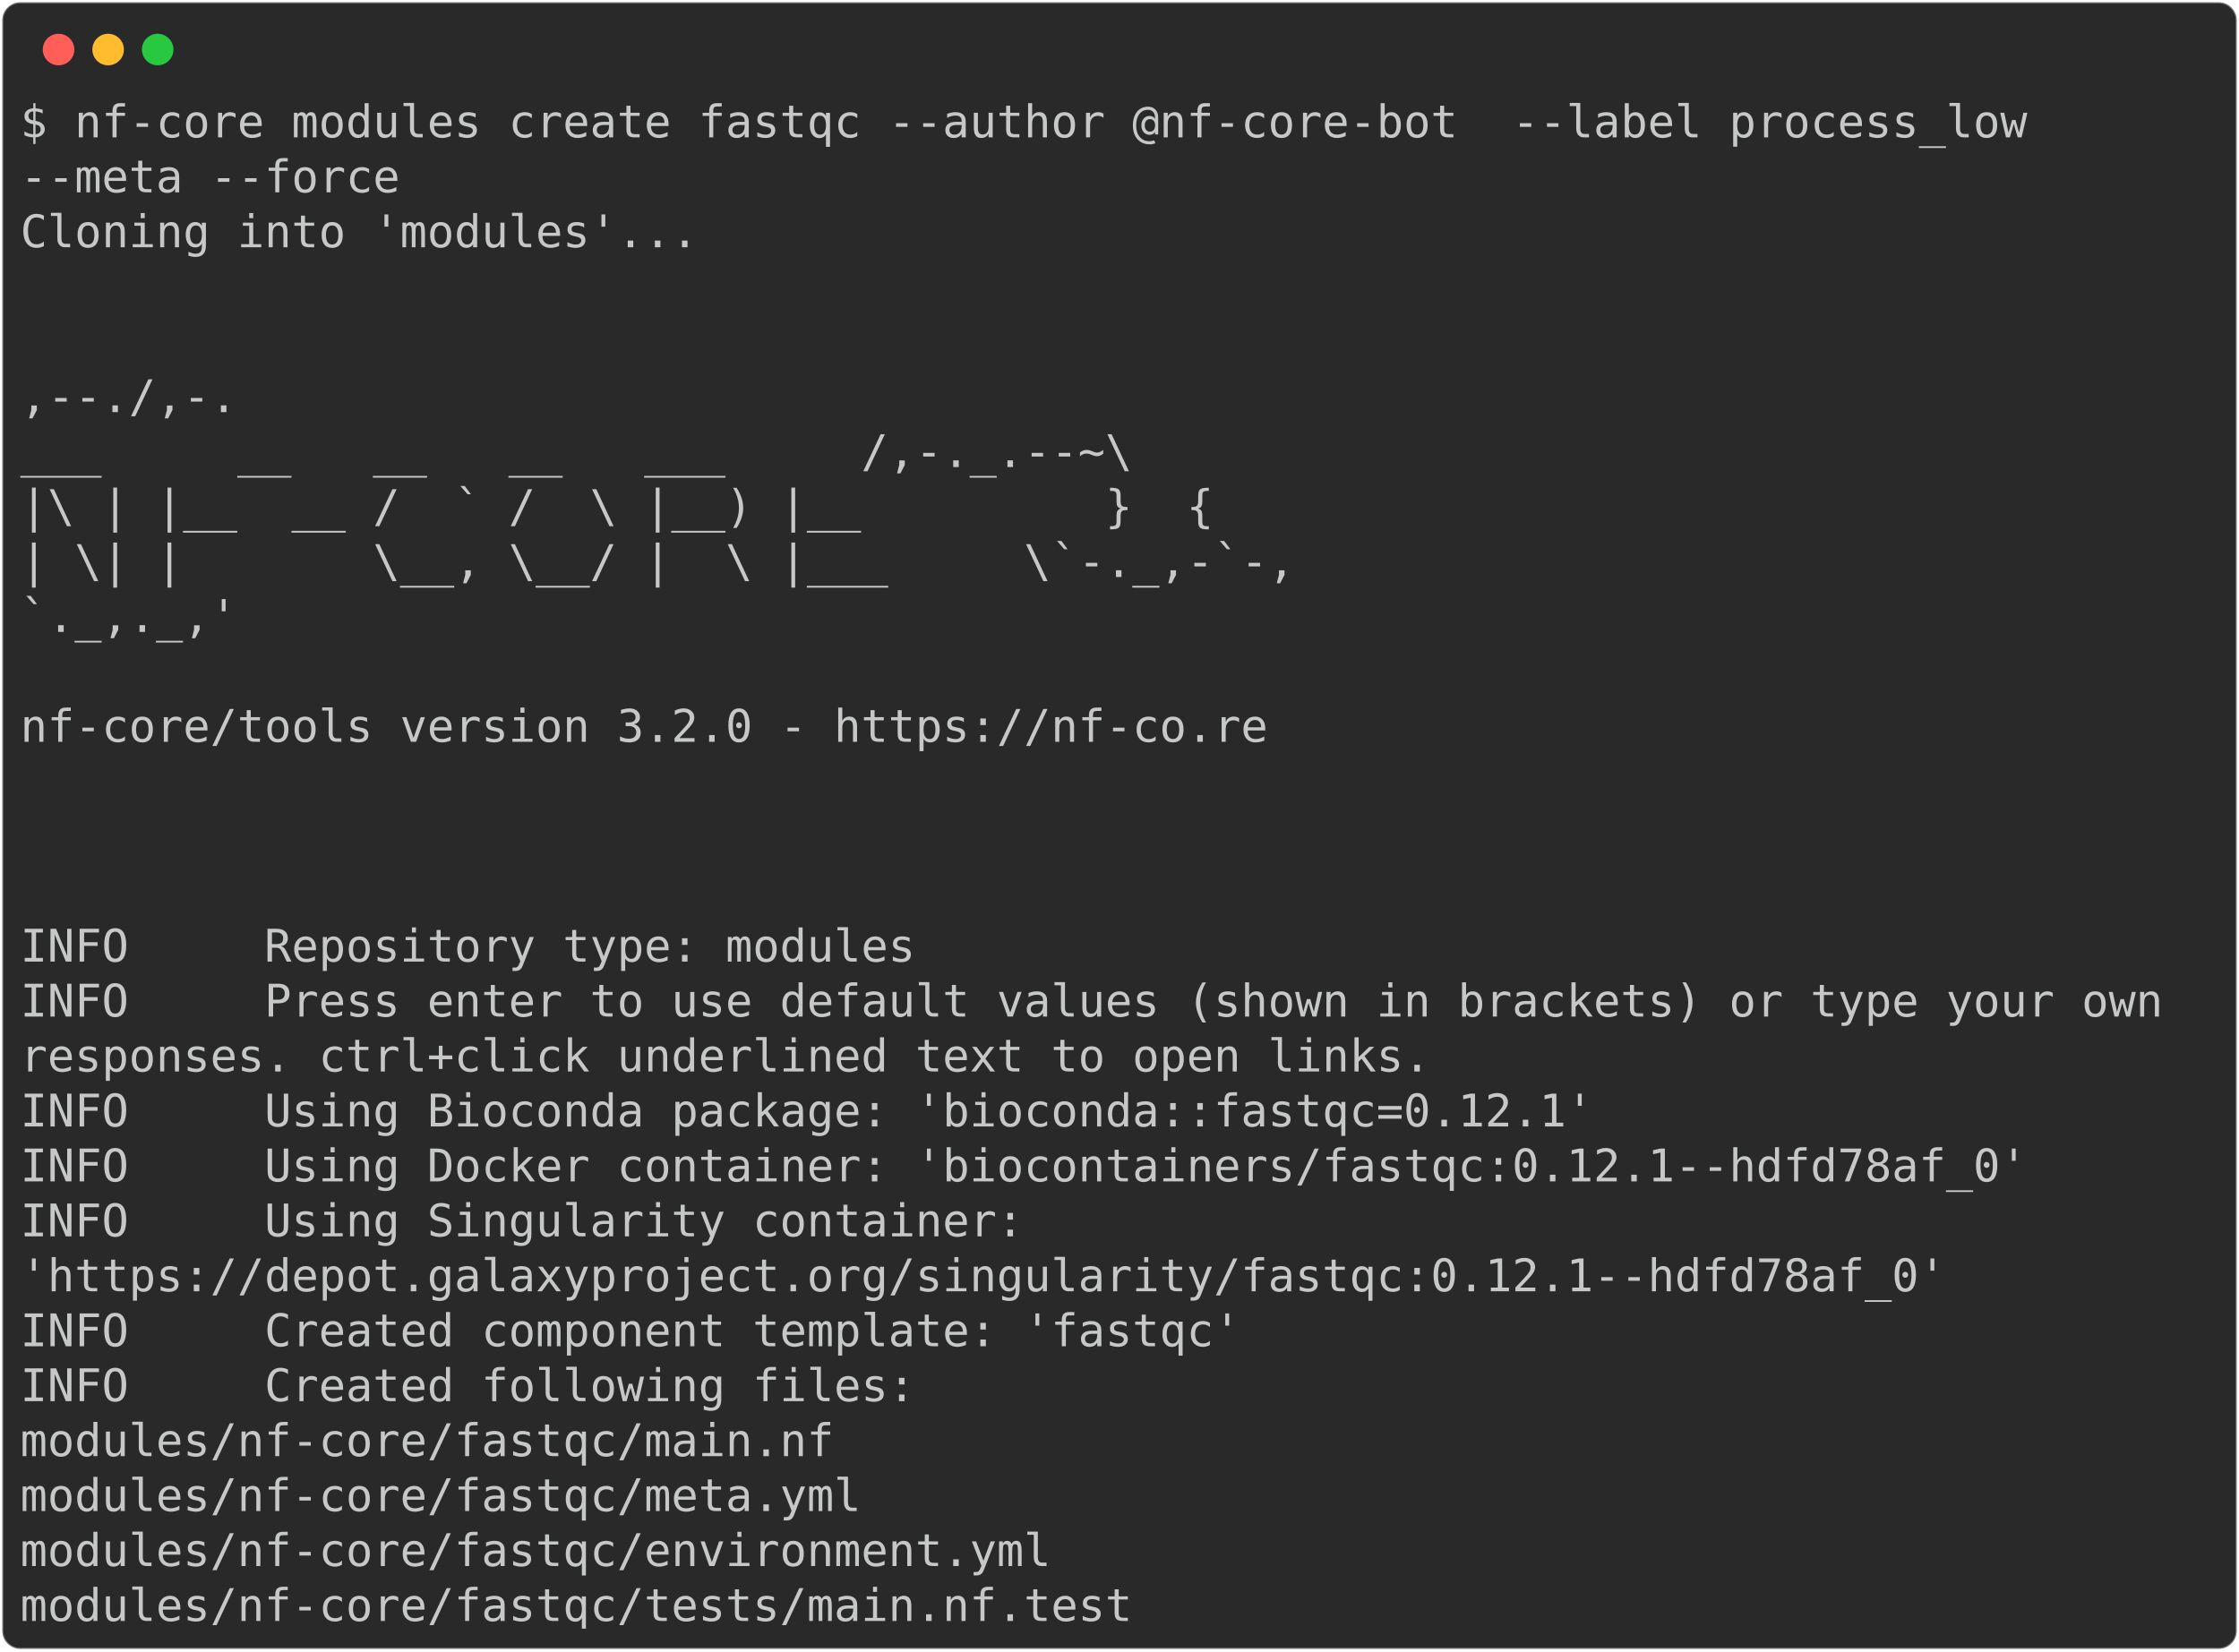
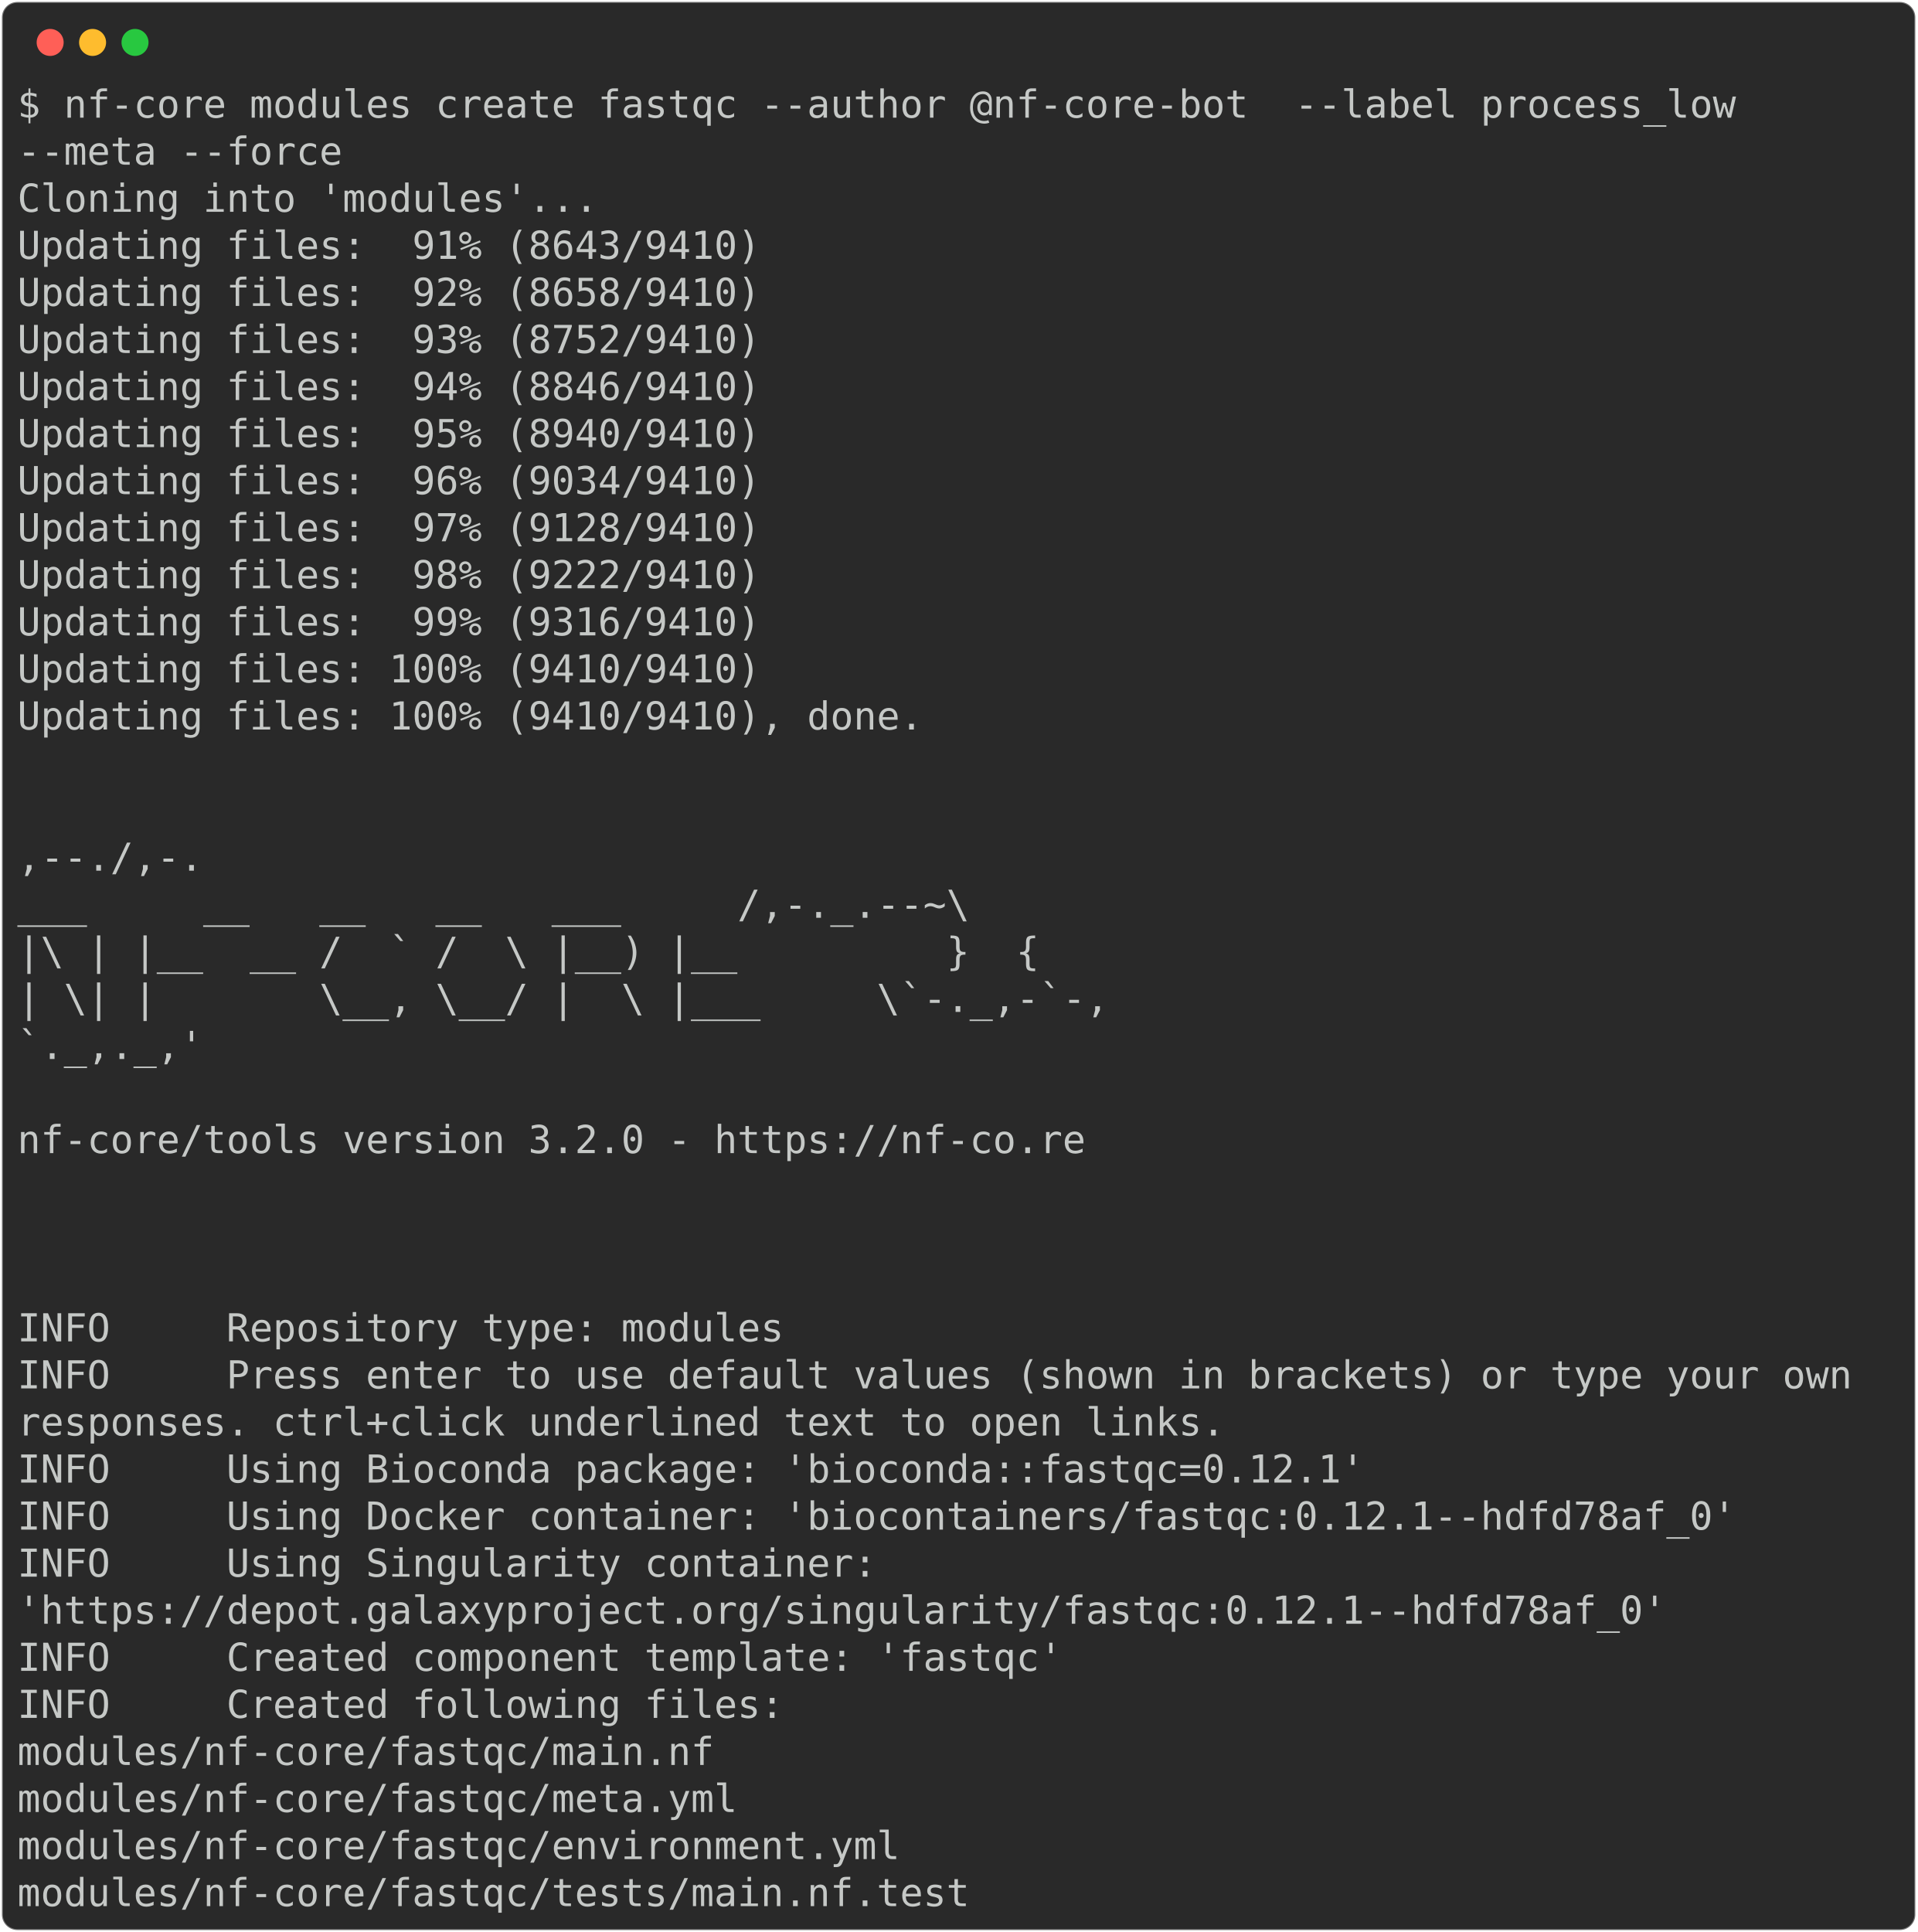
- <svg xmlns="http://www.w3.org/2000/svg" class="rich-terminal" viewBox="0 0 994 733.2">
+ <svg xmlns="http://www.w3.org/2000/svg" class="rich-terminal" viewBox="0 0 994 1001.6">
  <style>

    @font-face {
        font-family: "Fira Code";
        src: local("FiraCode-Regular"),
                url("https://cdnjs.cloudflare.com/ajax/libs/firacode/6.2.0/woff2/FiraCode-Regular.woff2") format("woff2"),
                url("https://cdnjs.cloudflare.com/ajax/libs/firacode/6.2.0/woff/FiraCode-Regular.woff") format("woff");
        font-style: normal;
        font-weight: 400;
    }
    @font-face {
        font-family: "Fira Code";
        src: local("FiraCode-Bold"),
                url("https://cdnjs.cloudflare.com/ajax/libs/firacode/6.2.0/woff2/FiraCode-Bold.woff2") format("woff2"),
                url("https://cdnjs.cloudflare.com/ajax/libs/firacode/6.2.0/woff/FiraCode-Bold.woff") format("woff");
        font-style: bold;
        font-weight: 700;
    }

-     .terminal-1891782501-matrix {
+     .terminal-1732445753-matrix {
        font-family: Fira Code, monospace;
        font-size: 20px;
        line-height: 24.4px;
        font-variant-east-asian: full-width;
    }

-     .terminal-1891782501-title {
+     .terminal-1732445753-title {
        font-size: 18px;
        font-weight: bold;
        font-family: arial;
    }

-     .terminal-1891782501-r1 { fill: #c5c8c6 }
+     .terminal-1732445753-r1 { fill: #c5c8c6 }
    </style>
  <defs>
-     <clipPath id="terminal-1891782501-clip-terminal">
-       <rect x="0" y="0" width="975.0" height="682.2" />
-     </clipPath>
-     <clipPath id="terminal-1891782501-line-0">
+     <clipPath id="terminal-1732445753-clip-terminal">
+       <rect x="0" y="0" width="975.0" height="950.6" />
+     </clipPath>
+     <clipPath id="terminal-1732445753-line-0">
      <rect x="0" y="1.5" width="976" height="24.65" />
    </clipPath>
-     <clipPath id="terminal-1891782501-line-1">
+     <clipPath id="terminal-1732445753-line-1">
      <rect x="0" y="25.9" width="976" height="24.65" />
    </clipPath>
-     <clipPath id="terminal-1891782501-line-2">
+     <clipPath id="terminal-1732445753-line-2">
      <rect x="0" y="50.3" width="976" height="24.65" />
    </clipPath>
-     <clipPath id="terminal-1891782501-line-3">
+     <clipPath id="terminal-1732445753-line-3">
      <rect x="0" y="74.7" width="976" height="24.65" />
    </clipPath>
-     <clipPath id="terminal-1891782501-line-4">
+     <clipPath id="terminal-1732445753-line-4">
      <rect x="0" y="99.1" width="976" height="24.65" />
    </clipPath>
-     <clipPath id="terminal-1891782501-line-5">
+     <clipPath id="terminal-1732445753-line-5">
      <rect x="0" y="123.5" width="976" height="24.65" />
    </clipPath>
-     <clipPath id="terminal-1891782501-line-6">
+     <clipPath id="terminal-1732445753-line-6">
      <rect x="0" y="147.9" width="976" height="24.65" />
    </clipPath>
-     <clipPath id="terminal-1891782501-line-7">
+     <clipPath id="terminal-1732445753-line-7">
      <rect x="0" y="172.3" width="976" height="24.65" />
    </clipPath>
-     <clipPath id="terminal-1891782501-line-8">
+     <clipPath id="terminal-1732445753-line-8">
      <rect x="0" y="196.7" width="976" height="24.65" />
    </clipPath>
-     <clipPath id="terminal-1891782501-line-9">
+     <clipPath id="terminal-1732445753-line-9">
      <rect x="0" y="221.1" width="976" height="24.65" />
    </clipPath>
-     <clipPath id="terminal-1891782501-line-10">
+     <clipPath id="terminal-1732445753-line-10">
      <rect x="0" y="245.5" width="976" height="24.65" />
    </clipPath>
-     <clipPath id="terminal-1891782501-line-11">
+     <clipPath id="terminal-1732445753-line-11">
      <rect x="0" y="269.9" width="976" height="24.65" />
    </clipPath>
-     <clipPath id="terminal-1891782501-line-12">
+     <clipPath id="terminal-1732445753-line-12">
      <rect x="0" y="294.3" width="976" height="24.65" />
    </clipPath>
-     <clipPath id="terminal-1891782501-line-13">
+     <clipPath id="terminal-1732445753-line-13">
      <rect x="0" y="318.7" width="976" height="24.65" />
    </clipPath>
-     <clipPath id="terminal-1891782501-line-14">
+     <clipPath id="terminal-1732445753-line-14">
      <rect x="0" y="343.1" width="976" height="24.65" />
    </clipPath>
-     <clipPath id="terminal-1891782501-line-15">
+     <clipPath id="terminal-1732445753-line-15">
      <rect x="0" y="367.5" width="976" height="24.65" />
    </clipPath>
-     <clipPath id="terminal-1891782501-line-16">
+     <clipPath id="terminal-1732445753-line-16">
      <rect x="0" y="391.9" width="976" height="24.65" />
    </clipPath>
-     <clipPath id="terminal-1891782501-line-17">
+     <clipPath id="terminal-1732445753-line-17">
      <rect x="0" y="416.3" width="976" height="24.65" />
    </clipPath>
-     <clipPath id="terminal-1891782501-line-18">
+     <clipPath id="terminal-1732445753-line-18">
      <rect x="0" y="440.7" width="976" height="24.65" />
    </clipPath>
-     <clipPath id="terminal-1891782501-line-19">
+     <clipPath id="terminal-1732445753-line-19">
      <rect x="0" y="465.1" width="976" height="24.65" />
    </clipPath>
-     <clipPath id="terminal-1891782501-line-20">
+     <clipPath id="terminal-1732445753-line-20">
      <rect x="0" y="489.5" width="976" height="24.65" />
    </clipPath>
-     <clipPath id="terminal-1891782501-line-21">
+     <clipPath id="terminal-1732445753-line-21">
      <rect x="0" y="513.9" width="976" height="24.65" />
    </clipPath>
-     <clipPath id="terminal-1891782501-line-22">
+     <clipPath id="terminal-1732445753-line-22">
      <rect x="0" y="538.3" width="976" height="24.65" />
    </clipPath>
-     <clipPath id="terminal-1891782501-line-23">
+     <clipPath id="terminal-1732445753-line-23">
      <rect x="0" y="562.7" width="976" height="24.65" />
    </clipPath>
-     <clipPath id="terminal-1891782501-line-24">
+     <clipPath id="terminal-1732445753-line-24">
      <rect x="0" y="587.1" width="976" height="24.65" />
    </clipPath>
-     <clipPath id="terminal-1891782501-line-25">
+     <clipPath id="terminal-1732445753-line-25">
      <rect x="0" y="611.5" width="976" height="24.65" />
    </clipPath>
-     <clipPath id="terminal-1891782501-line-26">
+     <clipPath id="terminal-1732445753-line-26">
      <rect x="0" y="635.9" width="976" height="24.65" />
    </clipPath>
+     <clipPath id="terminal-1732445753-line-27">
+       <rect x="0" y="660.3" width="976" height="24.65" />
+     </clipPath>
+     <clipPath id="terminal-1732445753-line-28">
+       <rect x="0" y="684.7" width="976" height="24.65" />
+     </clipPath>
+     <clipPath id="terminal-1732445753-line-29">
+       <rect x="0" y="709.1" width="976" height="24.65" />
+     </clipPath>
+     <clipPath id="terminal-1732445753-line-30">
+       <rect x="0" y="733.5" width="976" height="24.65" />
+     </clipPath>
+     <clipPath id="terminal-1732445753-line-31">
+       <rect x="0" y="757.9" width="976" height="24.65" />
+     </clipPath>
+     <clipPath id="terminal-1732445753-line-32">
+       <rect x="0" y="782.3" width="976" height="24.65" />
+     </clipPath>
+     <clipPath id="terminal-1732445753-line-33">
+       <rect x="0" y="806.7" width="976" height="24.65" />
+     </clipPath>
+     <clipPath id="terminal-1732445753-line-34">
+       <rect x="0" y="831.1" width="976" height="24.65" />
+     </clipPath>
+     <clipPath id="terminal-1732445753-line-35">
+       <rect x="0" y="855.5" width="976" height="24.65" />
+     </clipPath>
+     <clipPath id="terminal-1732445753-line-36">
+       <rect x="0" y="879.9" width="976" height="24.65" />
+     </clipPath>
+     <clipPath id="terminal-1732445753-line-37">
+       <rect x="0" y="904.3" width="976" height="24.65" />
+     </clipPath>
  </defs>
-   <rect fill="#292929" stroke="rgba(255,255,255,0.35)" stroke-width="1" x="1" y="1" width="992" height="731.2" rx="8" />
+   <rect fill="#292929" stroke="rgba(255,255,255,0.35)" stroke-width="1" x="1" y="1" width="992" height="999.6" rx="8" />
  <g transform="translate(26,22)">
    <circle cx="0" cy="0" r="7" fill="#ff5f57" />
    <circle cx="22" cy="0" r="7" fill="#febc2e" />
    <circle cx="44" cy="0" r="7" fill="#28c840" />
  </g>
-   <g transform="translate(9, 41)" clip-path="url(#terminal-1891782501-clip-terminal)">
-     <g class="terminal-1891782501-matrix">
-       <text class="terminal-1891782501-r1" x="0" y="20" textLength="915" clip-path="url(#terminal-1891782501-line-0)">$ nf-core modules create fastqc --author @nf-core-bot  --label process_low </text>
-       <text class="terminal-1891782501-r1" x="976" y="20" textLength="12.2" clip-path="url(#terminal-1891782501-line-0)">
- </text>
-       <text class="terminal-1891782501-r1" x="0" y="44.4" textLength="170.8" clip-path="url(#terminal-1891782501-line-1)">--meta --force</text>
-       <text class="terminal-1891782501-r1" x="976" y="44.4" textLength="12.2" clip-path="url(#terminal-1891782501-line-1)">
- </text>
-       <text class="terminal-1891782501-r1" x="0" y="68.8" textLength="305" clip-path="url(#terminal-1891782501-line-2)">Cloning into 'modules'...</text>
-       <text class="terminal-1891782501-r1" x="976" y="68.8" textLength="12.2" clip-path="url(#terminal-1891782501-line-2)">
- </text>
-       <text class="terminal-1891782501-r1" x="976" y="93.2" textLength="12.2" clip-path="url(#terminal-1891782501-line-3)">
- </text>
-       <text class="terminal-1891782501-r1" x="976" y="117.6" textLength="12.2" clip-path="url(#terminal-1891782501-line-4)">
- </text>
-       <text class="terminal-1891782501-r1" x="0" y="142" textLength="610" clip-path="url(#terminal-1891782501-line-5)">                                          ,--./,-.</text>
-       <text class="terminal-1891782501-r1" x="976" y="142" textLength="12.2" clip-path="url(#terminal-1891782501-line-5)">
- </text>
-       <text class="terminal-1891782501-r1" x="0" y="166.4" textLength="634.4" clip-path="url(#terminal-1891782501-line-6)">          ___     __   __   __   ___     /,-._.--~\ </text>
-       <text class="terminal-1891782501-r1" x="976" y="166.4" textLength="12.2" clip-path="url(#terminal-1891782501-line-6)">
- </text>
-       <text class="terminal-1891782501-r1" x="0" y="190.8" textLength="585.6" clip-path="url(#terminal-1891782501-line-7)">    |\ | |__  __ /  ` /  \ |__) |__         }  {</text>
-       <text class="terminal-1891782501-r1" x="976" y="190.8" textLength="12.2" clip-path="url(#terminal-1891782501-line-7)">
- </text>
-       <text class="terminal-1891782501-r1" x="0" y="215.2" textLength="622.2" clip-path="url(#terminal-1891782501-line-8)">    | \| |       \__, \__/ |  \ |___     \`-._,-`-,</text>
-       <text class="terminal-1891782501-r1" x="976" y="215.2" textLength="12.2" clip-path="url(#terminal-1891782501-line-8)">
- </text>
-       <text class="terminal-1891782501-r1" x="0" y="239.6" textLength="610" clip-path="url(#terminal-1891782501-line-9)">                                          `._,._,'</text>
-       <text class="terminal-1891782501-r1" x="976" y="239.6" textLength="12.2" clip-path="url(#terminal-1891782501-line-9)">
- </text>
-       <text class="terminal-1891782501-r1" x="976" y="264" textLength="12.2" clip-path="url(#terminal-1891782501-line-10)">
- </text>
-       <text class="terminal-1891782501-r1" x="0" y="288.4" textLength="610" clip-path="url(#terminal-1891782501-line-11)">    nf-core/tools version 3.2.0 - https://nf-co.re</text>
-       <text class="terminal-1891782501-r1" x="976" y="288.4" textLength="12.2" clip-path="url(#terminal-1891782501-line-11)">
- </text>
-       <text class="terminal-1891782501-r1" x="976" y="312.8" textLength="12.2" clip-path="url(#terminal-1891782501-line-12)">
- </text>
-       <text class="terminal-1891782501-r1" x="976" y="337.2" textLength="12.2" clip-path="url(#terminal-1891782501-line-13)">
- </text>
-       <text class="terminal-1891782501-r1" x="976" y="361.6" textLength="12.2" clip-path="url(#terminal-1891782501-line-14)">
- </text>
-       <text class="terminal-1891782501-r1" x="0" y="386" textLength="976" clip-path="url(#terminal-1891782501-line-15)">INFO     Repository type: modules                                               </text>
-       <text class="terminal-1891782501-r1" x="976" y="386" textLength="12.2" clip-path="url(#terminal-1891782501-line-15)">
- </text>
-       <text class="terminal-1891782501-r1" x="0" y="410.4" textLength="976" clip-path="url(#terminal-1891782501-line-16)">INFO     Press enter to use default values (shown in brackets) or type your own </text>
-       <text class="terminal-1891782501-r1" x="976" y="410.4" textLength="12.2" clip-path="url(#terminal-1891782501-line-16)">
- </text>
-       <text class="terminal-1891782501-r1" x="0" y="434.8" textLength="976" clip-path="url(#terminal-1891782501-line-17)">         responses. ctrl+click underlined text to open links.                   </text>
-       <text class="terminal-1891782501-r1" x="976" y="434.8" textLength="12.2" clip-path="url(#terminal-1891782501-line-17)">
- </text>
-       <text class="terminal-1891782501-r1" x="0" y="459.2" textLength="976" clip-path="url(#terminal-1891782501-line-18)">INFO     Using Bioconda package: 'bioconda::fastqc=0.12.1'                      </text>
-       <text class="terminal-1891782501-r1" x="976" y="459.2" textLength="12.2" clip-path="url(#terminal-1891782501-line-18)">
- </text>
-       <text class="terminal-1891782501-r1" x="0" y="483.6" textLength="976" clip-path="url(#terminal-1891782501-line-19)">INFO     Using Docker container: 'biocontainers/fastqc:0.12.1--hdfd78af_0'      </text>
-       <text class="terminal-1891782501-r1" x="976" y="483.6" textLength="12.2" clip-path="url(#terminal-1891782501-line-19)">
- </text>
-       <text class="terminal-1891782501-r1" x="0" y="508" textLength="976" clip-path="url(#terminal-1891782501-line-20)">INFO     Using Singularity container:                                           </text>
-       <text class="terminal-1891782501-r1" x="976" y="508" textLength="12.2" clip-path="url(#terminal-1891782501-line-20)">
- </text>
-       <text class="terminal-1891782501-r1" x="0" y="532.4" textLength="976" clip-path="url(#terminal-1891782501-line-21)">         'https://depot.galaxyproject.org/singularity/fastqc:0.12.1--hdfd78af_0'</text>
-       <text class="terminal-1891782501-r1" x="976" y="532.4" textLength="12.2" clip-path="url(#terminal-1891782501-line-21)">
- </text>
-       <text class="terminal-1891782501-r1" x="0" y="556.8" textLength="976" clip-path="url(#terminal-1891782501-line-22)">INFO     Created component template: 'fastqc'                                   </text>
-       <text class="terminal-1891782501-r1" x="976" y="556.8" textLength="12.2" clip-path="url(#terminal-1891782501-line-22)">
- </text>
-       <text class="terminal-1891782501-r1" x="0" y="581.2" textLength="976" clip-path="url(#terminal-1891782501-line-23)">INFO     Created following files:                                               </text>
-       <text class="terminal-1891782501-r1" x="976" y="581.2" textLength="12.2" clip-path="url(#terminal-1891782501-line-23)">
- </text>
-       <text class="terminal-1891782501-r1" x="0" y="605.6" textLength="976" clip-path="url(#terminal-1891782501-line-24)">           modules/nf-core/fastqc/main.nf                                       </text>
-       <text class="terminal-1891782501-r1" x="976" y="605.6" textLength="12.2" clip-path="url(#terminal-1891782501-line-24)">
- </text>
-       <text class="terminal-1891782501-r1" x="0" y="630" textLength="976" clip-path="url(#terminal-1891782501-line-25)">           modules/nf-core/fastqc/meta.yml                                      </text>
-       <text class="terminal-1891782501-r1" x="976" y="630" textLength="12.2" clip-path="url(#terminal-1891782501-line-25)">
- </text>
-       <text class="terminal-1891782501-r1" x="0" y="654.4" textLength="976" clip-path="url(#terminal-1891782501-line-26)">           modules/nf-core/fastqc/environment.yml                               </text>
-       <text class="terminal-1891782501-r1" x="976" y="654.4" textLength="12.2" clip-path="url(#terminal-1891782501-line-26)">
- </text>
-       <text class="terminal-1891782501-r1" x="0" y="678.8" textLength="976" clip-path="url(#terminal-1891782501-line-27)">           modules/nf-core/fastqc/tests/main.nf.test                            </text>
-       <text class="terminal-1891782501-r1" x="976" y="678.8" textLength="12.2" clip-path="url(#terminal-1891782501-line-27)">
+   <g transform="translate(9, 41)" clip-path="url(#terminal-1732445753-clip-terminal)">
+     <g class="terminal-1732445753-matrix">
+       <text class="terminal-1732445753-r1" x="0" y="20" textLength="915" clip-path="url(#terminal-1732445753-line-0)">$ nf-core modules create fastqc --author @nf-core-bot  --label process_low </text>
+       <text class="terminal-1732445753-r1" x="976" y="20" textLength="12.2" clip-path="url(#terminal-1732445753-line-0)">
+ </text>
+       <text class="terminal-1732445753-r1" x="0" y="44.4" textLength="170.8" clip-path="url(#terminal-1732445753-line-1)">--meta --force</text>
+       <text class="terminal-1732445753-r1" x="976" y="44.4" textLength="12.2" clip-path="url(#terminal-1732445753-line-1)">
+ </text>
+       <text class="terminal-1732445753-r1" x="0" y="68.8" textLength="305" clip-path="url(#terminal-1732445753-line-2)">Cloning into 'modules'...</text>
+       <text class="terminal-1732445753-r1" x="976" y="68.8" textLength="12.2" clip-path="url(#terminal-1732445753-line-2)">
+ </text>
+       <text class="terminal-1732445753-r1" x="0" y="93.2" textLength="390.4" clip-path="url(#terminal-1732445753-line-3)">Updating files:  91% (8643/9410)</text>
+       <text class="terminal-1732445753-r1" x="976" y="93.2" textLength="12.2" clip-path="url(#terminal-1732445753-line-3)">
+ </text>
+       <text class="terminal-1732445753-r1" x="0" y="117.6" textLength="390.4" clip-path="url(#terminal-1732445753-line-4)">Updating files:  92% (8658/9410)</text>
+       <text class="terminal-1732445753-r1" x="976" y="117.6" textLength="12.2" clip-path="url(#terminal-1732445753-line-4)">
+ </text>
+       <text class="terminal-1732445753-r1" x="0" y="142" textLength="390.4" clip-path="url(#terminal-1732445753-line-5)">Updating files:  93% (8752/9410)</text>
+       <text class="terminal-1732445753-r1" x="976" y="142" textLength="12.2" clip-path="url(#terminal-1732445753-line-5)">
+ </text>
+       <text class="terminal-1732445753-r1" x="0" y="166.4" textLength="390.4" clip-path="url(#terminal-1732445753-line-6)">Updating files:  94% (8846/9410)</text>
+       <text class="terminal-1732445753-r1" x="976" y="166.4" textLength="12.2" clip-path="url(#terminal-1732445753-line-6)">
+ </text>
+       <text class="terminal-1732445753-r1" x="0" y="190.8" textLength="390.4" clip-path="url(#terminal-1732445753-line-7)">Updating files:  95% (8940/9410)</text>
+       <text class="terminal-1732445753-r1" x="976" y="190.8" textLength="12.2" clip-path="url(#terminal-1732445753-line-7)">
+ </text>
+       <text class="terminal-1732445753-r1" x="0" y="215.2" textLength="390.4" clip-path="url(#terminal-1732445753-line-8)">Updating files:  96% (9034/9410)</text>
+       <text class="terminal-1732445753-r1" x="976" y="215.2" textLength="12.2" clip-path="url(#terminal-1732445753-line-8)">
+ </text>
+       <text class="terminal-1732445753-r1" x="0" y="239.6" textLength="390.4" clip-path="url(#terminal-1732445753-line-9)">Updating files:  97% (9128/9410)</text>
+       <text class="terminal-1732445753-r1" x="976" y="239.6" textLength="12.2" clip-path="url(#terminal-1732445753-line-9)">
+ </text>
+       <text class="terminal-1732445753-r1" x="0" y="264" textLength="390.4" clip-path="url(#terminal-1732445753-line-10)">Updating files:  98% (9222/9410)</text>
+       <text class="terminal-1732445753-r1" x="976" y="264" textLength="12.2" clip-path="url(#terminal-1732445753-line-10)">
+ </text>
+       <text class="terminal-1732445753-r1" x="0" y="288.4" textLength="390.4" clip-path="url(#terminal-1732445753-line-11)">Updating files:  99% (9316/9410)</text>
+       <text class="terminal-1732445753-r1" x="976" y="288.4" textLength="12.2" clip-path="url(#terminal-1732445753-line-11)">
+ </text>
+       <text class="terminal-1732445753-r1" x="0" y="312.8" textLength="390.4" clip-path="url(#terminal-1732445753-line-12)">Updating files: 100% (9410/9410)</text>
+       <text class="terminal-1732445753-r1" x="976" y="312.8" textLength="12.2" clip-path="url(#terminal-1732445753-line-12)">
+ </text>
+       <text class="terminal-1732445753-r1" x="0" y="337.2" textLength="475.8" clip-path="url(#terminal-1732445753-line-13)">Updating files: 100% (9410/9410), done.</text>
+       <text class="terminal-1732445753-r1" x="976" y="337.2" textLength="12.2" clip-path="url(#terminal-1732445753-line-13)">
+ </text>
+       <text class="terminal-1732445753-r1" x="976" y="361.6" textLength="12.2" clip-path="url(#terminal-1732445753-line-14)">
+ </text>
+       <text class="terminal-1732445753-r1" x="976" y="386" textLength="12.2" clip-path="url(#terminal-1732445753-line-15)">
+ </text>
+       <text class="terminal-1732445753-r1" x="0" y="410.4" textLength="610" clip-path="url(#terminal-1732445753-line-16)">                                          ,--./,-.</text>
+       <text class="terminal-1732445753-r1" x="976" y="410.4" textLength="12.2" clip-path="url(#terminal-1732445753-line-16)">
+ </text>
+       <text class="terminal-1732445753-r1" x="0" y="434.8" textLength="634.4" clip-path="url(#terminal-1732445753-line-17)">          ___     __   __   __   ___     /,-._.--~\ </text>
+       <text class="terminal-1732445753-r1" x="976" y="434.8" textLength="12.2" clip-path="url(#terminal-1732445753-line-17)">
+ </text>
+       <text class="terminal-1732445753-r1" x="0" y="459.2" textLength="585.6" clip-path="url(#terminal-1732445753-line-18)">    |\ | |__  __ /  ` /  \ |__) |__         }  {</text>
+       <text class="terminal-1732445753-r1" x="976" y="459.2" textLength="12.2" clip-path="url(#terminal-1732445753-line-18)">
+ </text>
+       <text class="terminal-1732445753-r1" x="0" y="483.6" textLength="622.2" clip-path="url(#terminal-1732445753-line-19)">    | \| |       \__, \__/ |  \ |___     \`-._,-`-,</text>
+       <text class="terminal-1732445753-r1" x="976" y="483.6" textLength="12.2" clip-path="url(#terminal-1732445753-line-19)">
+ </text>
+       <text class="terminal-1732445753-r1" x="0" y="508" textLength="610" clip-path="url(#terminal-1732445753-line-20)">                                          `._,._,'</text>
+       <text class="terminal-1732445753-r1" x="976" y="508" textLength="12.2" clip-path="url(#terminal-1732445753-line-20)">
+ </text>
+       <text class="terminal-1732445753-r1" x="976" y="532.4" textLength="12.2" clip-path="url(#terminal-1732445753-line-21)">
+ </text>
+       <text class="terminal-1732445753-r1" x="0" y="556.8" textLength="610" clip-path="url(#terminal-1732445753-line-22)">    nf-core/tools version 3.2.0 - https://nf-co.re</text>
+       <text class="terminal-1732445753-r1" x="976" y="556.8" textLength="12.2" clip-path="url(#terminal-1732445753-line-22)">
+ </text>
+       <text class="terminal-1732445753-r1" x="976" y="581.2" textLength="12.2" clip-path="url(#terminal-1732445753-line-23)">
+ </text>
+       <text class="terminal-1732445753-r1" x="976" y="605.6" textLength="12.2" clip-path="url(#terminal-1732445753-line-24)">
+ </text>
+       <text class="terminal-1732445753-r1" x="976" y="630" textLength="12.2" clip-path="url(#terminal-1732445753-line-25)">
+ </text>
+       <text class="terminal-1732445753-r1" x="0" y="654.4" textLength="976" clip-path="url(#terminal-1732445753-line-26)">INFO     Repository type: modules                                               </text>
+       <text class="terminal-1732445753-r1" x="976" y="654.4" textLength="12.2" clip-path="url(#terminal-1732445753-line-26)">
+ </text>
+       <text class="terminal-1732445753-r1" x="0" y="678.8" textLength="976" clip-path="url(#terminal-1732445753-line-27)">INFO     Press enter to use default values (shown in brackets) or type your own </text>
+       <text class="terminal-1732445753-r1" x="976" y="678.8" textLength="12.2" clip-path="url(#terminal-1732445753-line-27)">
+ </text>
+       <text class="terminal-1732445753-r1" x="0" y="703.2" textLength="976" clip-path="url(#terminal-1732445753-line-28)">         responses. ctrl+click underlined text to open links.                   </text>
+       <text class="terminal-1732445753-r1" x="976" y="703.2" textLength="12.2" clip-path="url(#terminal-1732445753-line-28)">
+ </text>
+       <text class="terminal-1732445753-r1" x="0" y="727.6" textLength="976" clip-path="url(#terminal-1732445753-line-29)">INFO     Using Bioconda package: 'bioconda::fastqc=0.12.1'                      </text>
+       <text class="terminal-1732445753-r1" x="976" y="727.6" textLength="12.2" clip-path="url(#terminal-1732445753-line-29)">
+ </text>
+       <text class="terminal-1732445753-r1" x="0" y="752" textLength="976" clip-path="url(#terminal-1732445753-line-30)">INFO     Using Docker container: 'biocontainers/fastqc:0.12.1--hdfd78af_0'      </text>
+       <text class="terminal-1732445753-r1" x="976" y="752" textLength="12.2" clip-path="url(#terminal-1732445753-line-30)">
+ </text>
+       <text class="terminal-1732445753-r1" x="0" y="776.4" textLength="976" clip-path="url(#terminal-1732445753-line-31)">INFO     Using Singularity container:                                           </text>
+       <text class="terminal-1732445753-r1" x="976" y="776.4" textLength="12.2" clip-path="url(#terminal-1732445753-line-31)">
+ </text>
+       <text class="terminal-1732445753-r1" x="0" y="800.8" textLength="976" clip-path="url(#terminal-1732445753-line-32)">         'https://depot.galaxyproject.org/singularity/fastqc:0.12.1--hdfd78af_0'</text>
+       <text class="terminal-1732445753-r1" x="976" y="800.8" textLength="12.2" clip-path="url(#terminal-1732445753-line-32)">
+ </text>
+       <text class="terminal-1732445753-r1" x="0" y="825.2" textLength="976" clip-path="url(#terminal-1732445753-line-33)">INFO     Created component template: 'fastqc'                                   </text>
+       <text class="terminal-1732445753-r1" x="976" y="825.2" textLength="12.2" clip-path="url(#terminal-1732445753-line-33)">
+ </text>
+       <text class="terminal-1732445753-r1" x="0" y="849.6" textLength="976" clip-path="url(#terminal-1732445753-line-34)">INFO     Created following files:                                               </text>
+       <text class="terminal-1732445753-r1" x="976" y="849.6" textLength="12.2" clip-path="url(#terminal-1732445753-line-34)">
+ </text>
+       <text class="terminal-1732445753-r1" x="0" y="874" textLength="976" clip-path="url(#terminal-1732445753-line-35)">           modules/nf-core/fastqc/main.nf                                       </text>
+       <text class="terminal-1732445753-r1" x="976" y="874" textLength="12.2" clip-path="url(#terminal-1732445753-line-35)">
+ </text>
+       <text class="terminal-1732445753-r1" x="0" y="898.4" textLength="976" clip-path="url(#terminal-1732445753-line-36)">           modules/nf-core/fastqc/meta.yml                                      </text>
+       <text class="terminal-1732445753-r1" x="976" y="898.4" textLength="12.2" clip-path="url(#terminal-1732445753-line-36)">
+ </text>
+       <text class="terminal-1732445753-r1" x="0" y="922.8" textLength="976" clip-path="url(#terminal-1732445753-line-37)">           modules/nf-core/fastqc/environment.yml                               </text>
+       <text class="terminal-1732445753-r1" x="976" y="922.8" textLength="12.2" clip-path="url(#terminal-1732445753-line-37)">
+ </text>
+       <text class="terminal-1732445753-r1" x="0" y="947.2" textLength="976" clip-path="url(#terminal-1732445753-line-38)">           modules/nf-core/fastqc/tests/main.nf.test                            </text>
+       <text class="terminal-1732445753-r1" x="976" y="947.2" textLength="12.2" clip-path="url(#terminal-1732445753-line-38)">
</text>
    </g>
  </g>
</svg>
